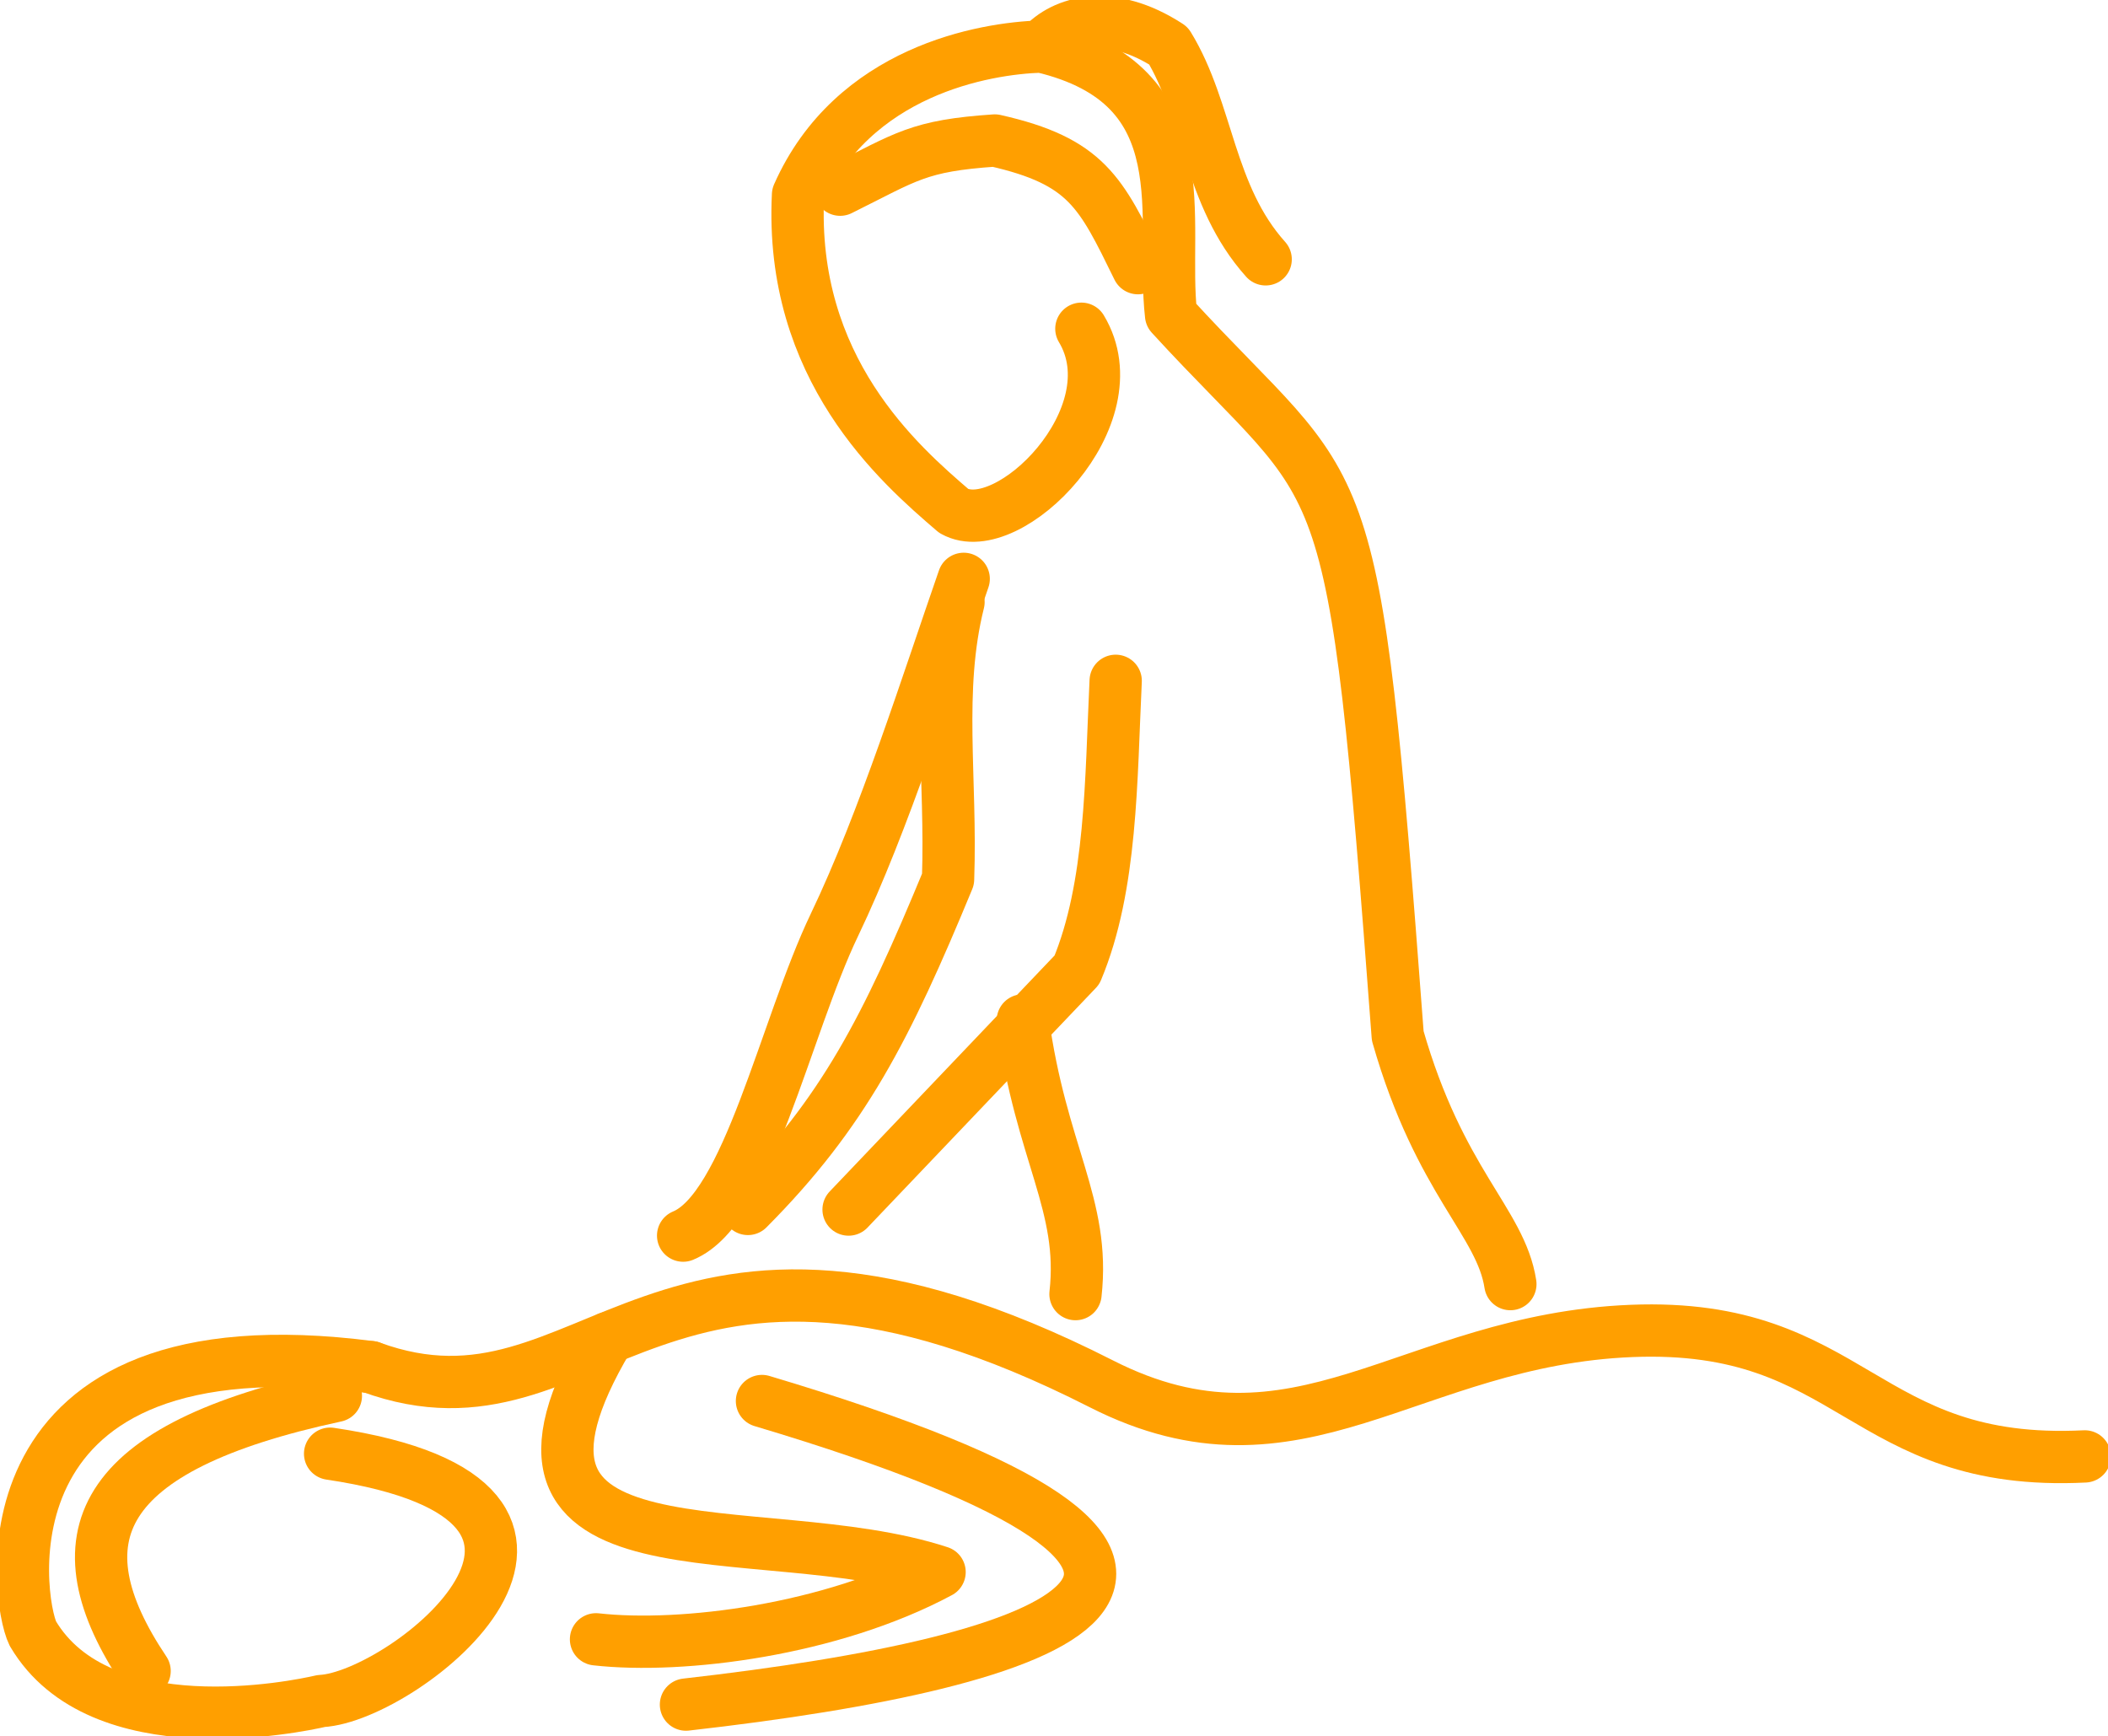
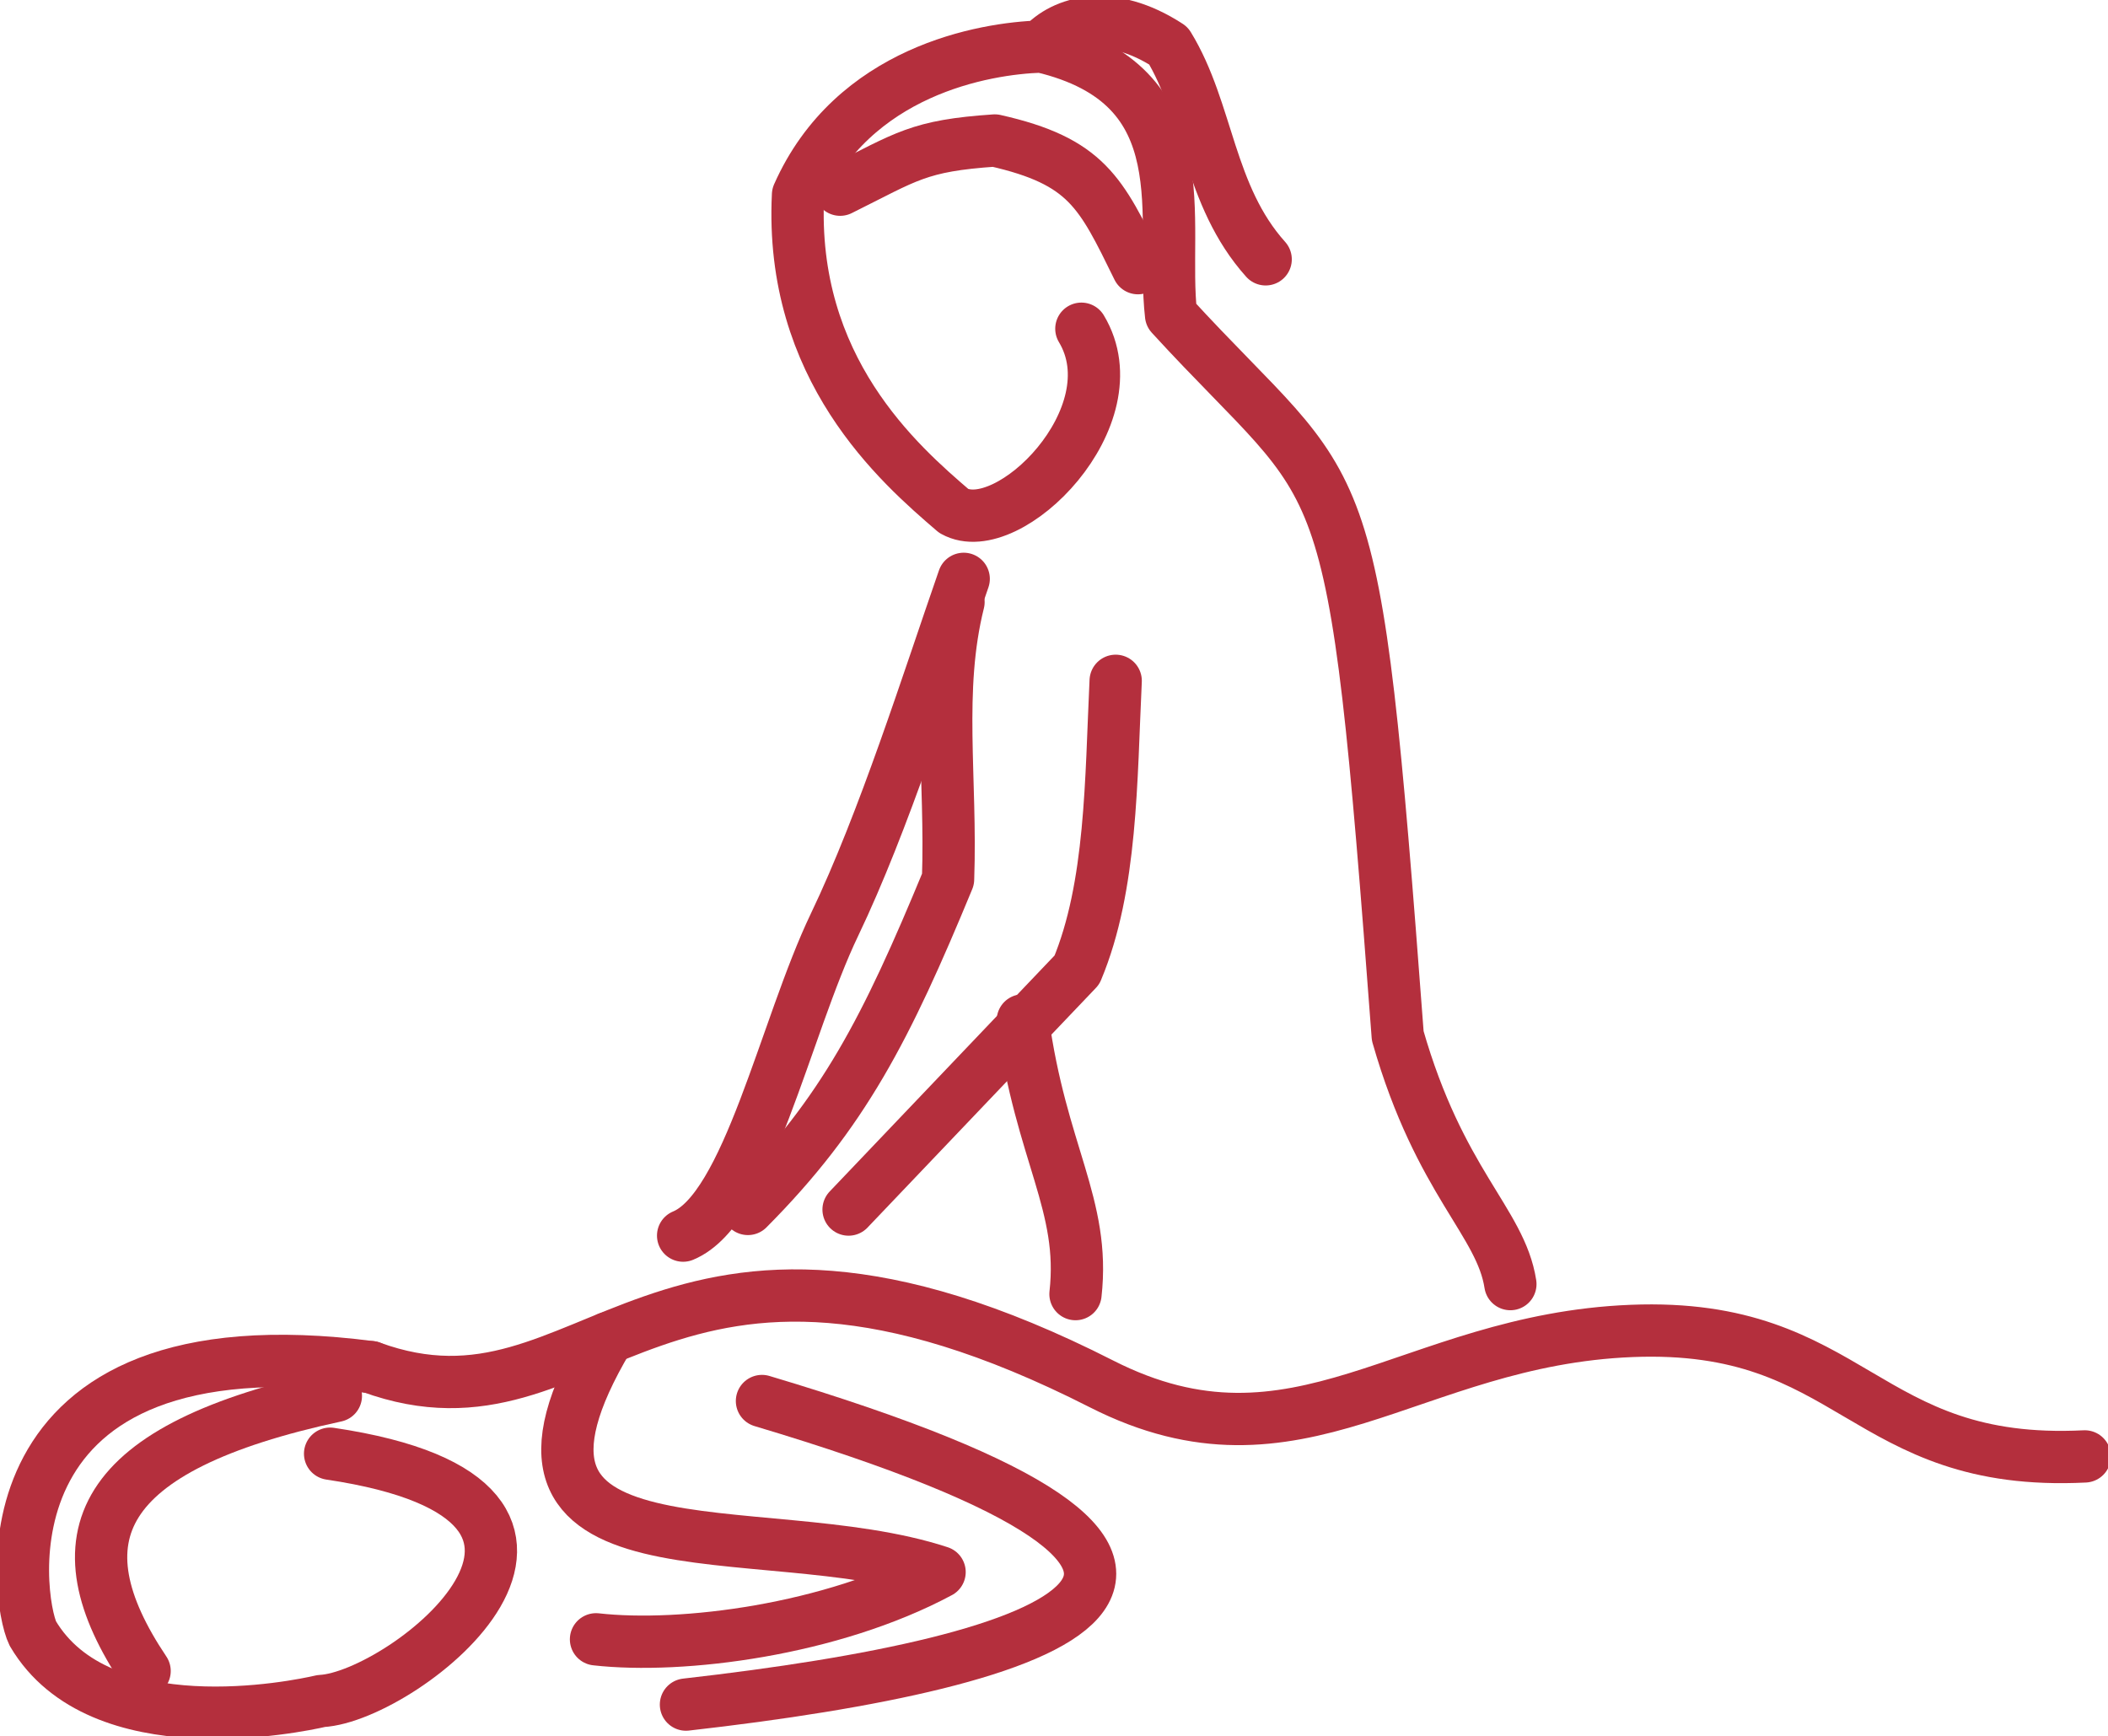
<svg xmlns="http://www.w3.org/2000/svg" width="65.26mm" height="53.736mm" viewBox="0 0 65.26 53.736" version="1.1" id="svg8">
  <defs id="defs2" />
  <g id="layer1" transform="translate(-52.08653,-7.542208)">
-     <path style="fill:none;stroke:#ff9f00;stroke-width:1.619;stroke-linecap:round;stroke-linejoin:round;stroke-miterlimit:4.033;stroke-dasharray:none;stroke-opacity:1" d="m 63.568,49.87 c 6.934,2.529 8.79,-6.512 22.617,0.518 6.082,3.093 9.52,-1.364 16.414,-1.639 6.894,-0.275 7.123,4.229 14.028,3.885" id="path871" />
-     <path style="fill:none;stroke:#ff9f00;stroke-width:1.619;stroke-linecap:round;stroke-linejoin:round;stroke-miterlimit:4.033;stroke-dasharray:none;stroke-opacity:1" d="m 63.568,49.87 c -12.282,-1.598 -10.976,7.219 -10.463,8.251 2.082,3.518 8.157,2.265 8.926,2.086 2.577,-0.129 10.255,-6.175 0.275,-7.657" id="path873" />
-     <path style="fill:none;stroke:#ff9f00;stroke-width:1.619;stroke-linecap:round;stroke-linejoin:round;stroke-miterlimit:4.033;stroke-dasharray:none;stroke-opacity:1" d="m 75.676,50.919 c 17.659,5.27 9.27,8.083 -2.353,9.399" id="path875" />
-     <path style="fill:none;stroke:#ff9f00;stroke-width:1.619;stroke-linecap:round;stroke-linejoin:round;stroke-miterlimit:4.033;stroke-dasharray:none;stroke-opacity:1" d="m 70.918,48.967 c -4.673,7.852 4.686,5.421 10.256,7.248 -3.347,1.794 -7.972,2.382 -10.636,2.082" id="path879" />
-     <path style="fill:none;stroke:#ff9f00;stroke-width:1.619;stroke-linecap:round;stroke-linejoin:round;stroke-miterlimit:4.033;stroke-dasharray:none;stroke-opacity:1" d="m 62.484,50.76 c -7.45,1.597 -8.671,4.417 -5.921,8.518" id="path881" />
-     <path style="fill:none;stroke:#ff9f00;stroke-width:1.619;stroke-linecap:round;stroke-linejoin:round;stroke-miterlimit:4.033;stroke-dasharray:none;stroke-opacity:1" d="m 73.235,45.798 c 2.006,-0.826 3.153,-6.425 4.686,-9.624 1.533,-3.199 2.898,-7.543 4,-10.71" id="path883" />
-     <path style="fill:none;stroke:#ff9f00;stroke-width:1.619;stroke-linecap:round;stroke-linejoin:round;stroke-miterlimit:4.033;stroke-dasharray:none;stroke-opacity:1" d="m 75.241,44.972 c 2.957,-2.973 4.287,-5.587 6.196,-10.209 0.109,-3.123 -0.36,-5.85 0.323,-8.581" id="path885" />
-     <path style="fill:none;stroke:#ff9f00;stroke-width:1.619;stroke-linecap:round;stroke-linejoin:round;stroke-miterlimit:4.033;stroke-dasharray:none;stroke-opacity:1" d="m 78.357,44.991 7.07,-7.42 c 1.082,-2.587 1.052,-5.897 1.199,-8.95" id="path887" />
-     <path style="fill:none;stroke:#ff9f00;stroke-width:1.619;stroke-linecap:round;stroke-linejoin:round;stroke-miterlimit:4.033;stroke-dasharray:none;stroke-opacity:1" d="m 83.751,39.135 c 0.565,4.132 1.939,5.709 1.631,8.474" id="path889" />
-     <path style="fill:none;stroke:#ff9f00;stroke-width:1.619;stroke-linecap:round;stroke-linejoin:round;stroke-miterlimit:4.033;stroke-dasharray:none;stroke-opacity:1" d="M 98.845,47.299 C 98.546,45.37 96.658,44.157 95.358,39.614 93.957,20.923 93.872,23.337 88.341,17.297 c -0.337,-2.952 1.022,-7.124 -4.013,-8.314 -1.777,0.053 -5.834,0.751 -7.536,4.591 -0.266,5.375 3.118,8.327 4.826,9.791 1.682,0.937 5.574,-2.939 3.946,-5.645" id="path891" />
-     <path style="fill:none;stroke:#ff9f00;stroke-width:1.619;stroke-linecap:round;stroke-linejoin:round;stroke-miterlimit:4.033;stroke-dasharray:none;stroke-opacity:1" d="m 78.096,13.415 c 2.074,-1.03 2.414,-1.361 4.788,-1.523 2.852,0.643 3.283,1.612 4.432,3.953" id="path893" />
-     <path style="fill:none;stroke:#ff9f00;stroke-width:1.619;stroke-linecap:round;stroke-linejoin:round;stroke-miterlimit:4.033;stroke-dasharray:none;stroke-opacity:1" d="m 84.328,8.983 c 0.682,-0.776 2.146,-1.187 3.933,-0.024 1.237,2.021 1.232,4.632 3.008,6.612" id="path895" />
+     <path style="fill:none;stroke:#b42f3d;stroke-width:1.619;stroke-linecap:round;stroke-linejoin:round;stroke-miterlimit:4.033;stroke-dasharray:none;stroke-opacity:1" d="m 63.568,49.87 c 6.934,2.529 8.79,-6.512 22.617,0.518 6.082,3.093 9.52,-1.364 16.414,-1.639 6.894,-0.275 7.123,4.229 14.028,3.885" id="path871" />
+     <path style="fill:none;stroke:#b42f3d;stroke-width:1.619;stroke-linecap:round;stroke-linejoin:round;stroke-miterlimit:4.033;stroke-dasharray:none;stroke-opacity:1" d="m 63.568,49.87 c -12.282,-1.598 -10.976,7.219 -10.463,8.251 2.082,3.518 8.157,2.265 8.926,2.086 2.577,-0.129 10.255,-6.175 0.275,-7.657" id="path873" />
+     <path style="fill:none;stroke:#b42f3d;stroke-width:1.619;stroke-linecap:round;stroke-linejoin:round;stroke-miterlimit:4.033;stroke-dasharray:none;stroke-opacity:1" d="m 75.676,50.919 c 17.659,5.27 9.27,8.083 -2.353,9.399" id="path875" />
+     <path style="fill:none;stroke:#b42f3d;stroke-width:1.619;stroke-linecap:round;stroke-linejoin:round;stroke-miterlimit:4.033;stroke-dasharray:none;stroke-opacity:1" d="m 70.918,48.967 c -4.673,7.852 4.686,5.421 10.256,7.248 -3.347,1.794 -7.972,2.382 -10.636,2.082" id="path879" />
+     <path style="fill:none;stroke:#b42f3d;stroke-width:1.619;stroke-linecap:round;stroke-linejoin:round;stroke-miterlimit:4.033;stroke-dasharray:none;stroke-opacity:1" d="m 62.484,50.76 c -7.45,1.597 -8.671,4.417 -5.921,8.518" id="path881" />
+     <path style="fill:none;stroke:#b42f3d;stroke-width:1.619;stroke-linecap:round;stroke-linejoin:round;stroke-miterlimit:4.033;stroke-dasharray:none;stroke-opacity:1" d="m 73.235,45.798 c 2.006,-0.826 3.153,-6.425 4.686,-9.624 1.533,-3.199 2.898,-7.543 4,-10.71" id="path883" />
+     <path style="fill:none;stroke:#b42f3d;stroke-width:1.619;stroke-linecap:round;stroke-linejoin:round;stroke-miterlimit:4.033;stroke-dasharray:none;stroke-opacity:1" d="m 75.241,44.972 c 2.957,-2.973 4.287,-5.587 6.196,-10.209 0.109,-3.123 -0.36,-5.85 0.323,-8.581" id="path885" />
+     <path style="fill:none;stroke:#b42f3d;stroke-width:1.619;stroke-linecap:round;stroke-linejoin:round;stroke-miterlimit:4.033;stroke-dasharray:none;stroke-opacity:1" d="m 78.357,44.991 7.07,-7.42 c 1.082,-2.587 1.052,-5.897 1.199,-8.95" id="path887" />
+     <path style="fill:none;stroke:#b42f3d;stroke-width:1.619;stroke-linecap:round;stroke-linejoin:round;stroke-miterlimit:4.033;stroke-dasharray:none;stroke-opacity:1" d="m 83.751,39.135 c 0.565,4.132 1.939,5.709 1.631,8.474" id="path889" />
+     <path style="fill:none;stroke:#b42f3d;stroke-width:1.619;stroke-linecap:round;stroke-linejoin:round;stroke-miterlimit:4.033;stroke-dasharray:none;stroke-opacity:1" d="M 98.845,47.299 C 98.546,45.37 96.658,44.157 95.358,39.614 93.957,20.923 93.872,23.337 88.341,17.297 c -0.337,-2.952 1.022,-7.124 -4.013,-8.314 -1.777,0.053 -5.834,0.751 -7.536,4.591 -0.266,5.375 3.118,8.327 4.826,9.791 1.682,0.937 5.574,-2.939 3.946,-5.645" id="path891" />
+     <path style="fill:none;stroke:#b42f3d;stroke-width:1.619;stroke-linecap:round;stroke-linejoin:round;stroke-miterlimit:4.033;stroke-dasharray:none;stroke-opacity:1" d="m 78.096,13.415 c 2.074,-1.03 2.414,-1.361 4.788,-1.523 2.852,0.643 3.283,1.612 4.432,3.953" id="path893" />
+     <path style="fill:none;stroke:#b42f3d;stroke-width:1.619;stroke-linecap:round;stroke-linejoin:round;stroke-miterlimit:4.033;stroke-dasharray:none;stroke-opacity:1" d="m 84.328,8.983 c 0.682,-0.776 2.146,-1.187 3.933,-0.024 1.237,2.021 1.232,4.632 3.008,6.612" id="path895" />
    <text xml:space="preserve" style="font-style:normal;font-variant:normal;font-weight:normal;font-stretch:normal;font-size:9.878px;line-height:1;font-family:'Noto Serif';-inkscape-font-specification:'Noto Serif';letter-spacing:0px;word-spacing:0px;fill:#000000;fill-opacity:1;stroke:none;stroke-width:0.265" x="49.294" y="23.728" id="text855">
      <tspan id="tspan853" x="49.294" y="31.485" style="font-size:9.878px;stroke-width:0.265" />
    </text>
    <flowRoot xml:space="preserve" id="flowRoot874" style="font-style:normal;font-variant:normal;font-weight:normal;font-stretch:normal;font-size:18.667px;line-height:1;font-family:'Noto Serif';-inkscape-font-specification:'Noto Serif';letter-spacing:0px;word-spacing:0px;fill:#000000;fill-opacity:1;stroke:none" transform="matrix(0.2645833,0,0,0.2645833,47.65244,2.43943)">
      <flowRegion id="flowRegion876">
        <rect id="rect878" width="365.675" height="365.17" x="-39.396" y="-20.095" />
      </flowRegion>
      <flowPara id="flowPara880" />
    </flowRoot>
  </g>
</svg>
